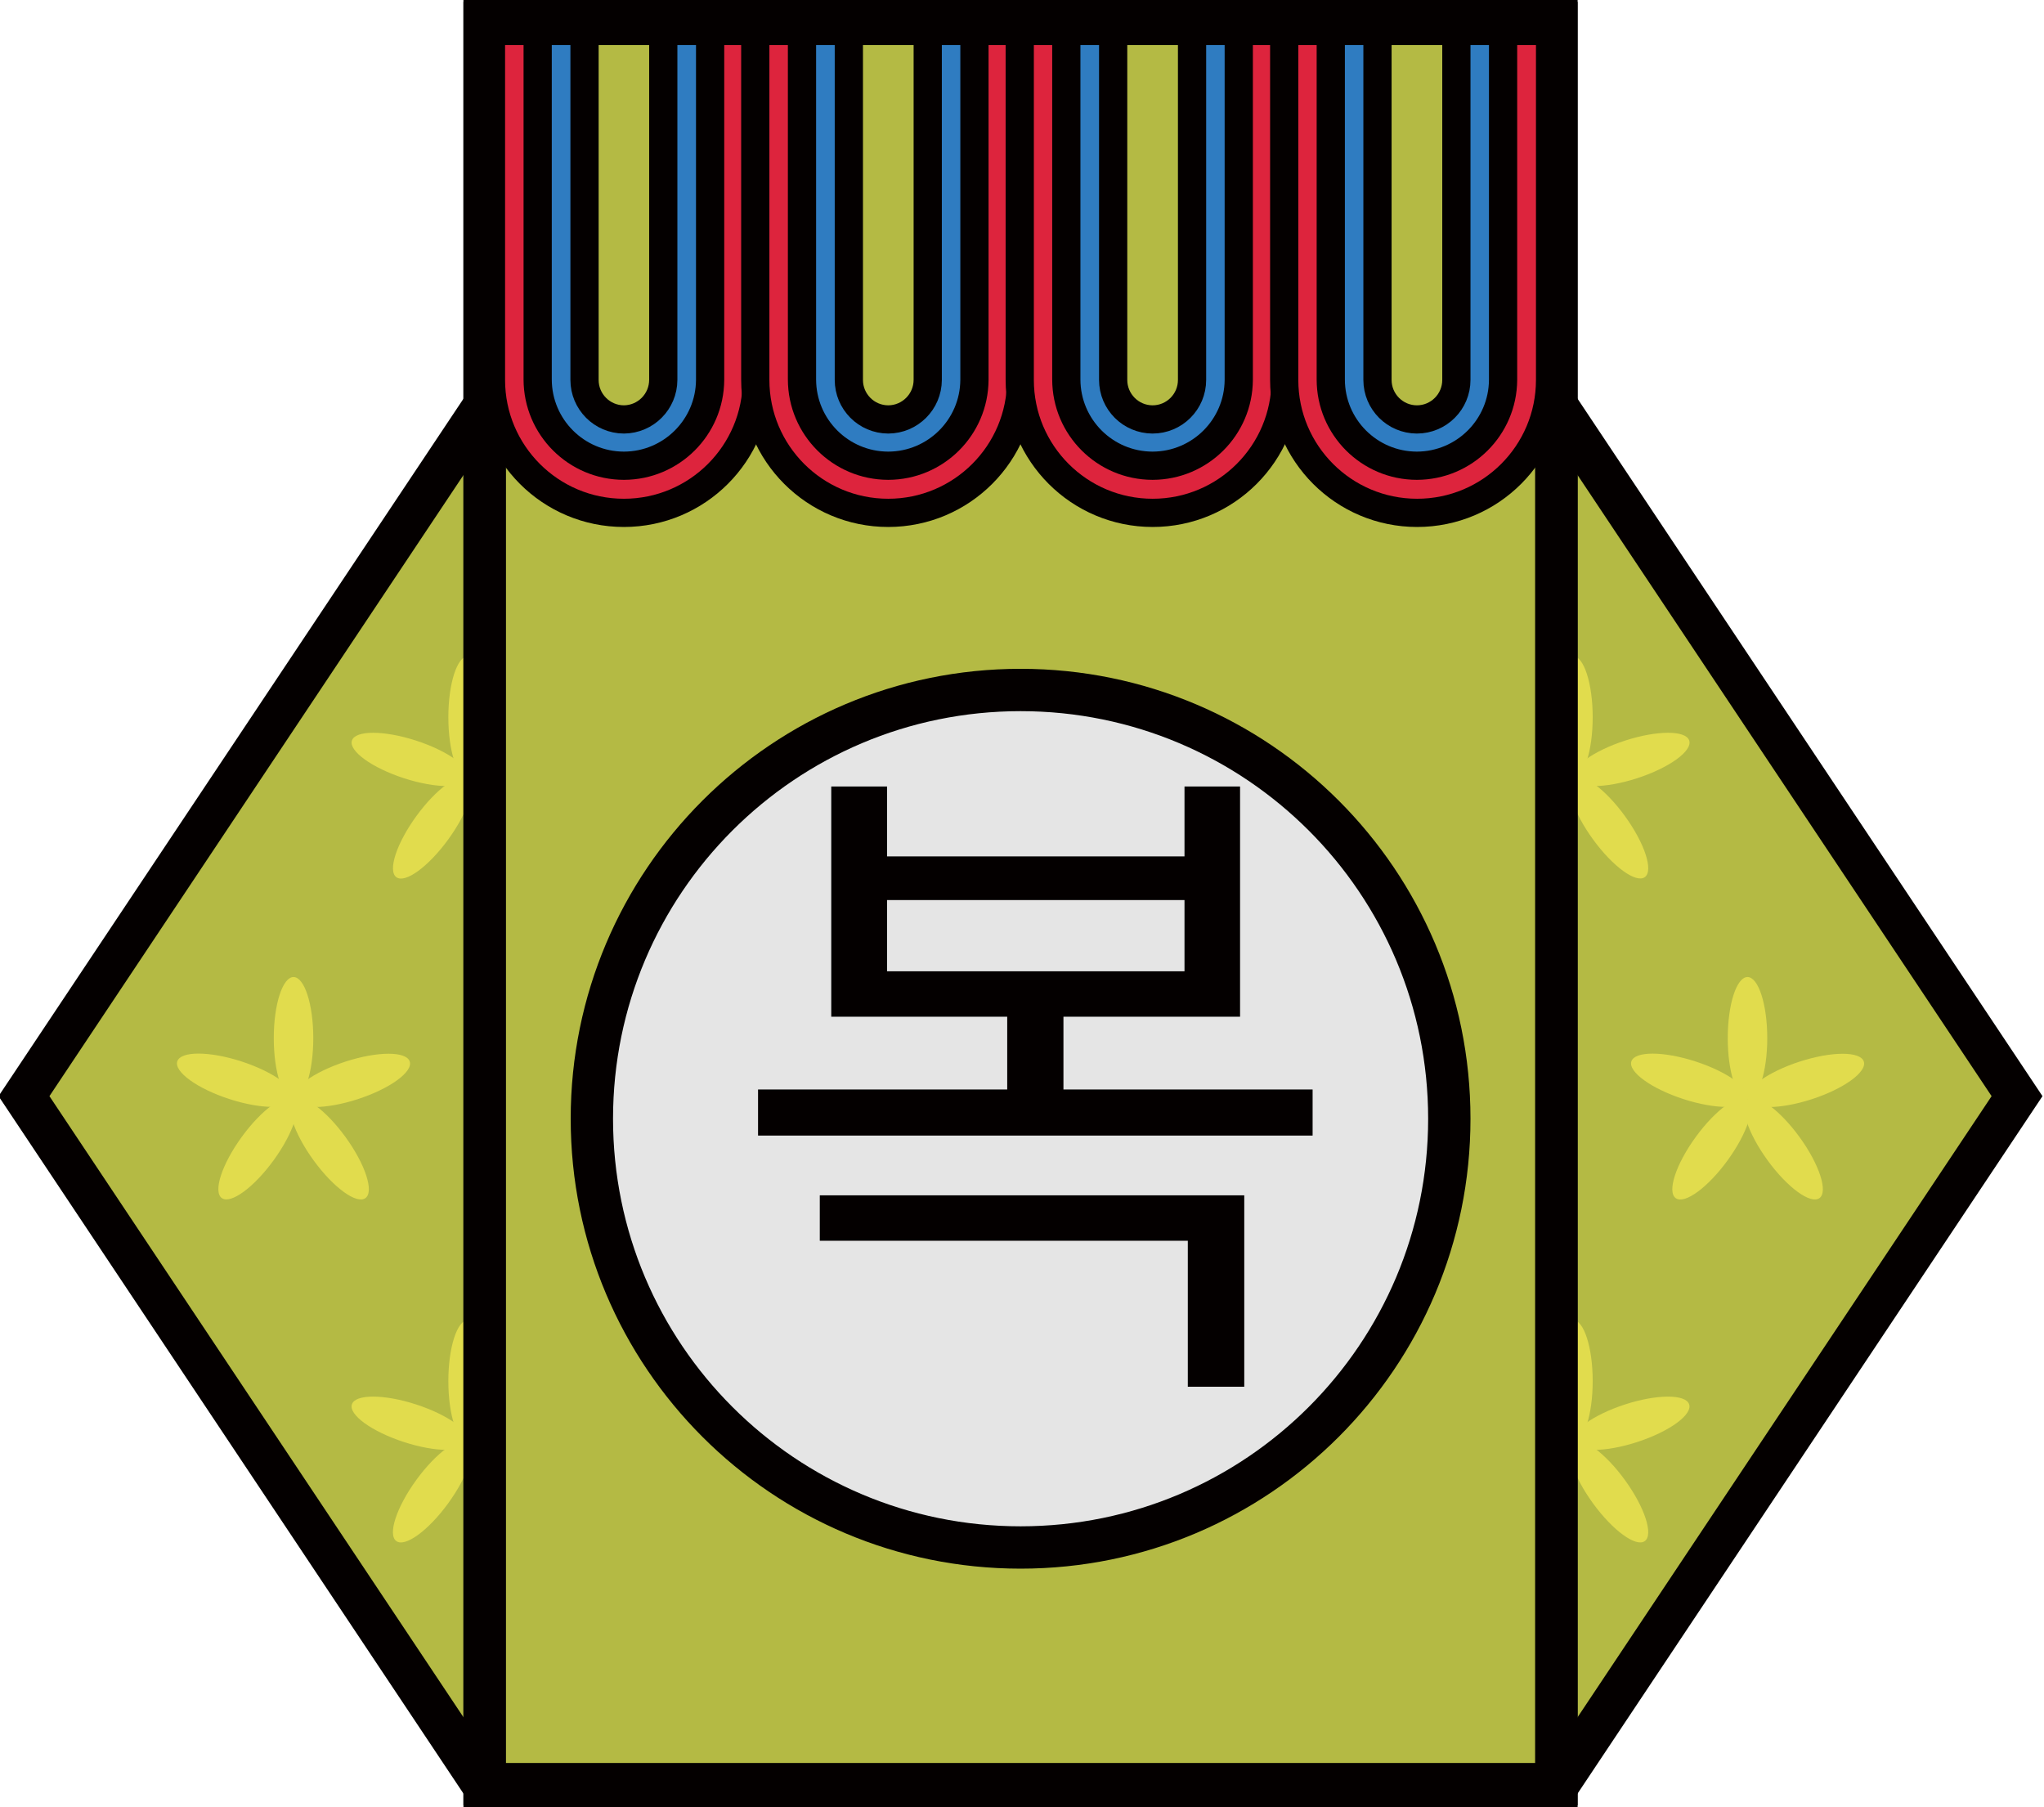
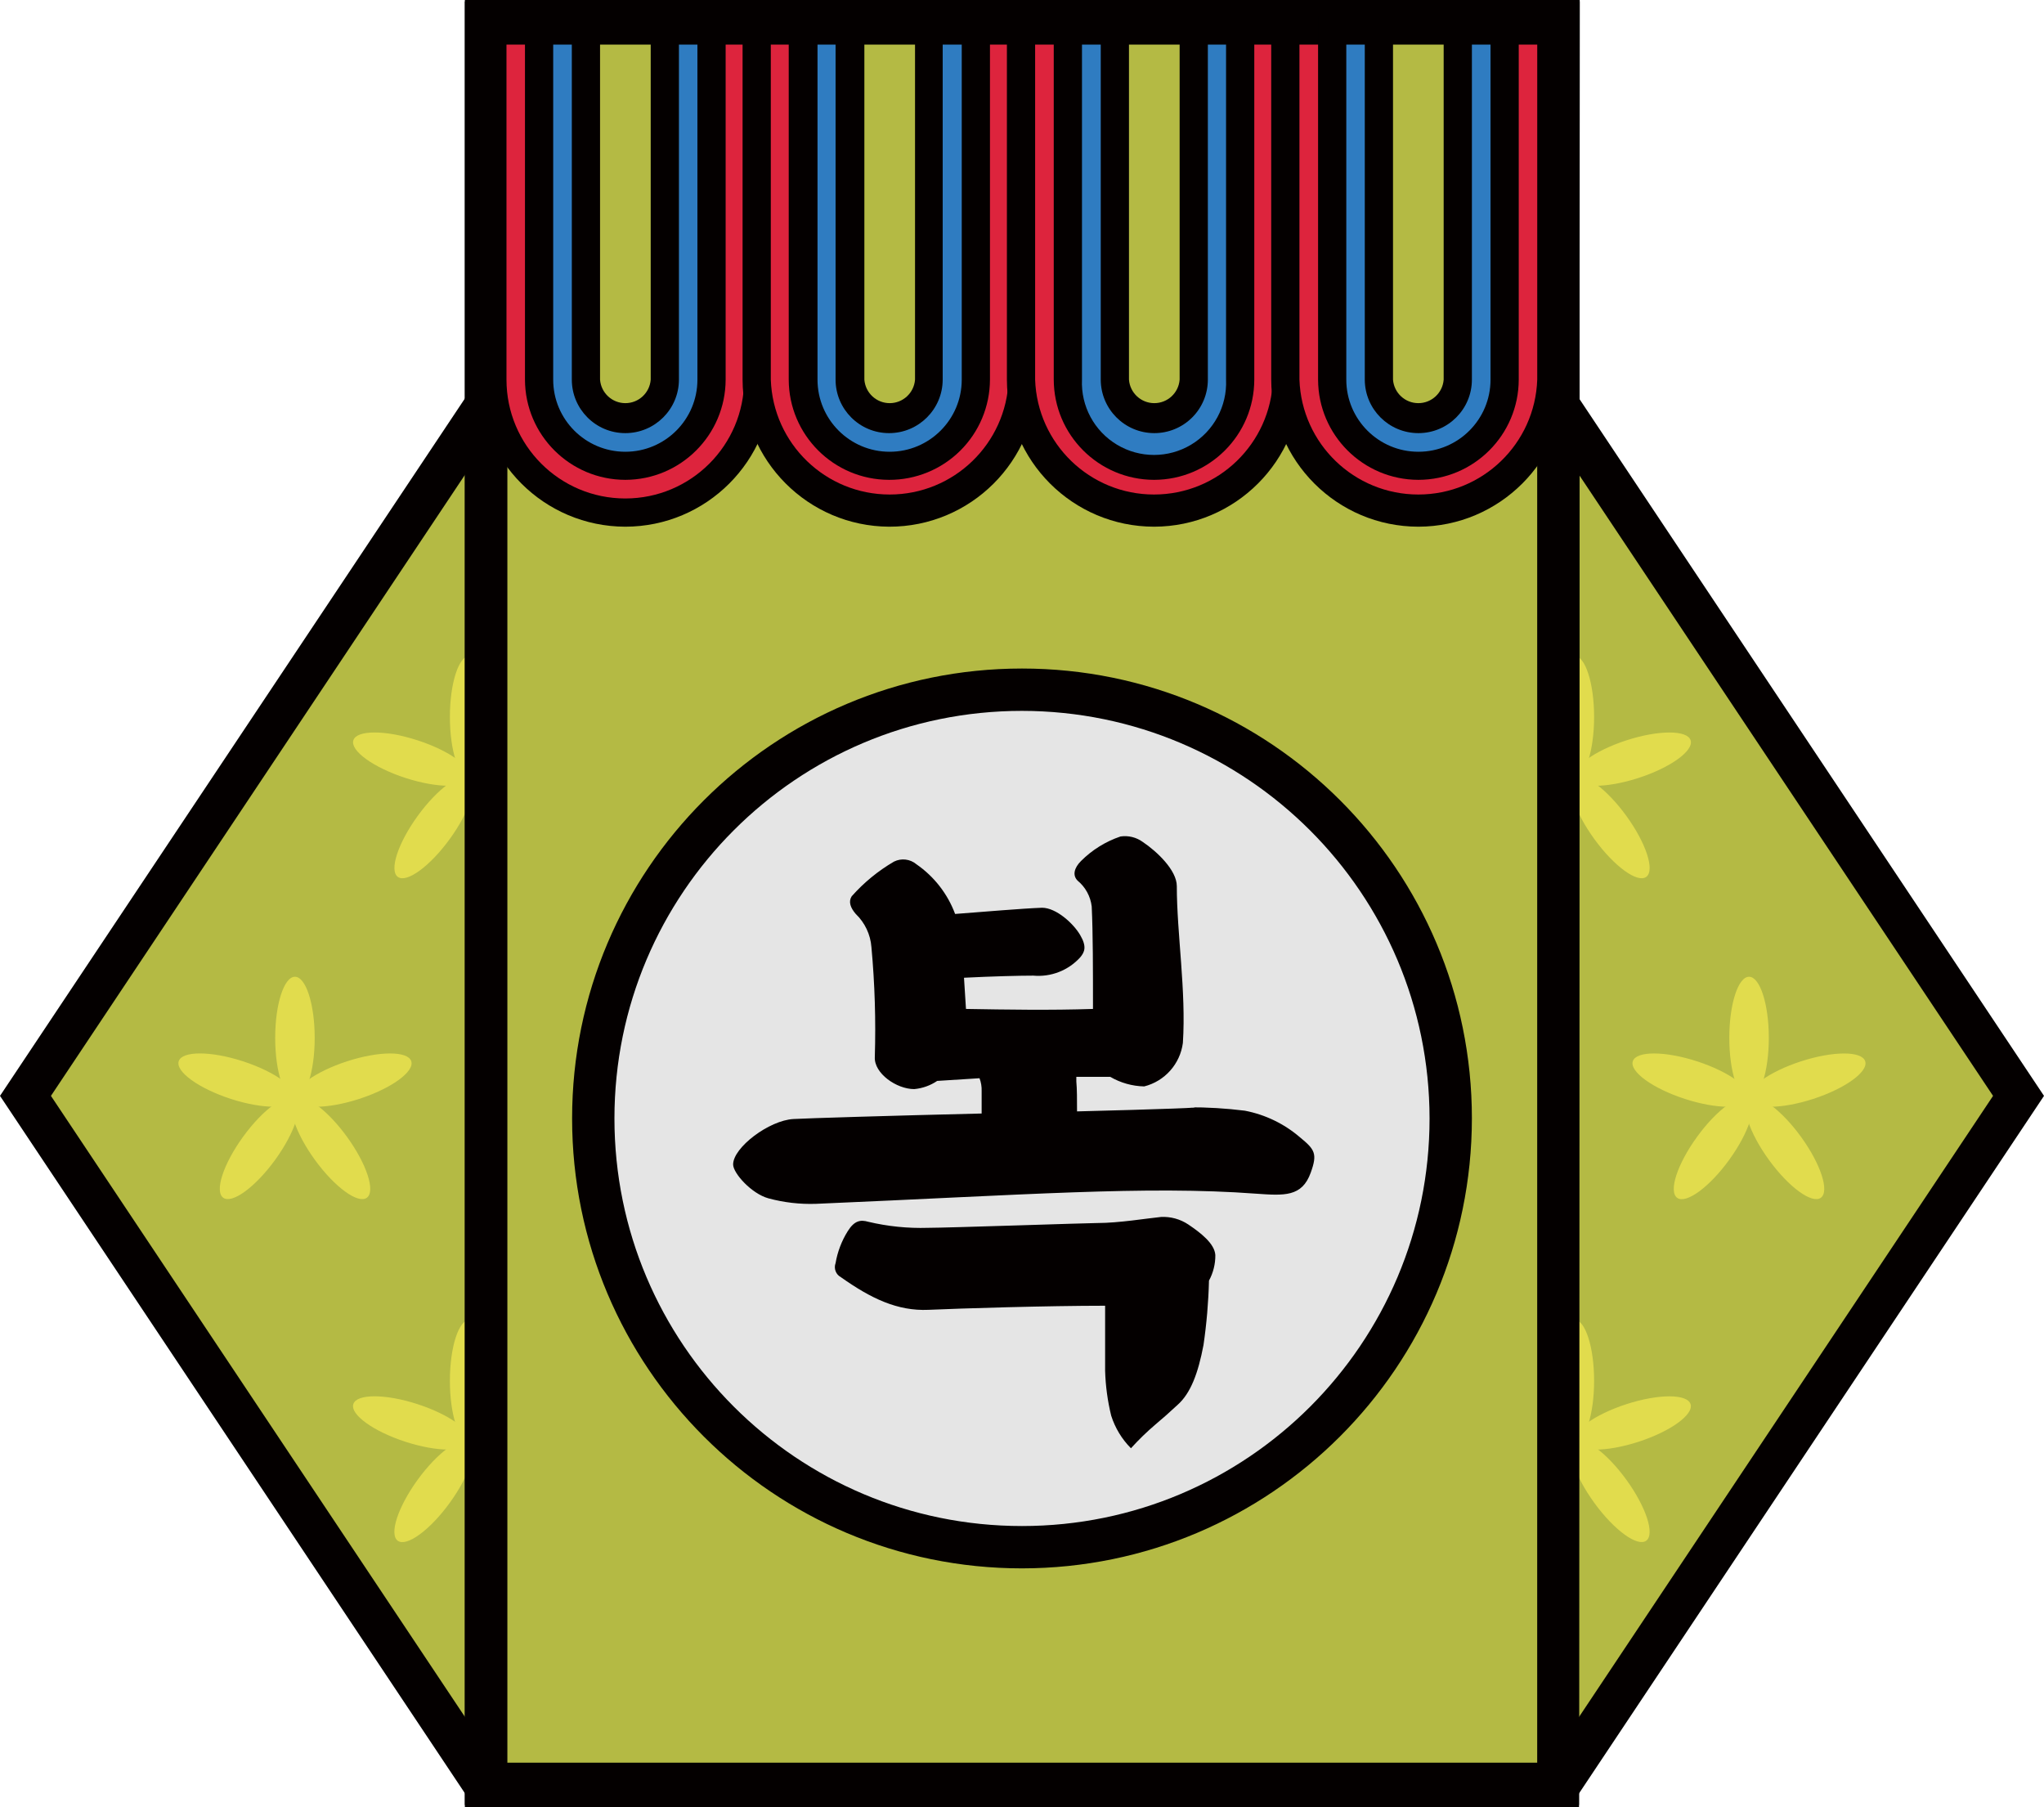
- <svg xmlns="http://www.w3.org/2000/svg" id="레이어_1" data-name="레이어 1" viewBox="0 0 144.84 128.02">
+ <svg xmlns="http://www.w3.org/2000/svg" id="레이어_1" data-name="레이어 1" viewBox="0 0 144.84 128">
  <defs>
-     <style>.cls-1,.cls-8{fill:none;}.cls-2{clip-path:url(#clip-path);}.cls-3{fill:#c18563;stroke:#a46c4a;}.cls-10,.cls-11,.cls-3,.cls-4,.cls-6,.cls-8,.cls-9{stroke-miterlimit:10;}.cls-3,.cls-4,.cls-6,.cls-8{stroke-width:3px;}.cls-11,.cls-4{fill:#b4ba44;}.cls-10,.cls-11,.cls-4,.cls-6,.cls-8,.cls-9{stroke:#040000;}.cls-5{fill:#e1dc4d;}.cls-6{fill:#e5e5e5;}.cls-7{font-size:48.11px;fill:#040000;font-family:BMEULJIRO-KSCpc-EUC-H, BM EULJIRO;}.cls-9{fill:#dd243d;}.cls-10,.cls-11,.cls-9{stroke-width:2px;}.cls-10{fill:#2f7cc1;}</style>
-     <clipPath id="clip-path">
-       <path class="cls-1" d="M-391-1677.14H1007.79A14.18,14.18,0,0,1,1022-1663v971.65a14.18,14.18,0,0,1-14.18,14.18H-391a14.18,14.18,0,0,1-14.18-14.18V-1663A14.17,14.17,0,0,1-391-1677.14Z" transform="translate(-868.77 -1485.51) rotate(90)" />
-     </clipPath>
+     <style>.cls-1{fill:#b4ba44;}.cls-2{fill:#040000;}.cls-3{fill:#e1dc4d;}.cls-4{fill:#e5e5e5;}.cls-5{fill:#dd243d;}.cls-6{fill:#2f7cc1;}</style>
  </defs>
-   <g class="cls-2">
-     <rect class="cls-3" x="-18.06" y="-14.16" width="299.65" height="69.91" />
-   </g>
-   <polygon class="cls-4" points="110.29 28.71 34.34 28.71 1.7 77.67 34.34 126.63 110.29 126.63 142.93 77.67 110.29 28.71" />
-   <ellipse class="cls-5" cx="20.8" cy="73.56" rx="1.4" ry="4.33" />
-   <ellipse class="cls-5" cx="16.69" cy="76.55" rx="1.4" ry="4.33" transform="translate(-61.28 68.76) rotate(-72)" />
-   <ellipse class="cls-5" cx="18.26" cy="81.39" rx="4.33" ry="1.4" transform="translate(-58.32 48.32) rotate(-54)" />
-   <ellipse class="cls-5" cx="23.35" cy="81.39" rx="1.4" ry="4.33" transform="translate(-43.38 29.27) rotate(-36)" />
-   <ellipse class="cls-5" cx="24.92" cy="76.55" rx="4.33" ry="1.4" transform="translate(-22.44 11.45) rotate(-18)" />
-   <ellipse class="cls-5" cx="33.17" cy="97.86" rx="1.4" ry="4.33" />
-   <ellipse class="cls-5" cx="29.06" cy="100.85" rx="1.4" ry="4.33" transform="translate(-75.84 97.32) rotate(-72)" />
-   <ellipse class="cls-5" cx="30.63" cy="105.69" rx="4.33" ry="1.4" transform="translate(-72.88 68.35) rotate(-54)" />
-   <ellipse class="cls-5" cx="35.72" cy="105.69" rx="1.4" ry="4.33" transform="translate(-55.3 41.18) rotate(-36)" />
-   <ellipse class="cls-5" cx="37.29" cy="100.85" rx="4.33" ry="1.4" transform="translate(-29.34 16.46) rotate(-18)" />
-   <ellipse class="cls-5" cx="33.17" cy="50.82" rx="1.4" ry="4.33" />
-   <ellipse class="cls-5" cx="29.06" cy="53.81" rx="1.4" ry="4.33" transform="translate(-31.1 64.82) rotate(-72)" />
-   <ellipse class="cls-5" cx="30.63" cy="58.65" rx="4.33" ry="1.4" transform="translate(-34.82 48.96) rotate(-54)" />
-   <ellipse class="cls-5" cx="35.72" cy="58.65" rx="1.4" ry="4.33" transform="translate(-27.65 32.2) rotate(-36)" />
-   <ellipse class="cls-5" cx="37.29" cy="53.81" rx="4.33" ry="1.4" transform="translate(-14.8 14.16) rotate(-18)" />
-   <ellipse class="cls-5" cx="123.83" cy="73.56" rx="1.4" ry="4.33" />
-   <ellipse class="cls-5" cx="127.95" cy="76.55" rx="4.33" ry="1.4" transform="translate(-17.39 43.29) rotate(-18)" />
-   <ellipse class="cls-5" cx="126.38" cy="81.39" rx="1.4" ry="4.33" transform="translate(-23.7 89.83) rotate(-36)" />
-   <ellipse class="cls-5" cx="121.29" cy="81.39" rx="4.33" ry="1.4" transform="translate(-15.85 131.68) rotate(-54)" />
-   <ellipse class="cls-5" cx="119.72" cy="76.55" rx="1.4" ry="4.33" transform="translate(9.92 166.75) rotate(-72)" />
-   <ellipse class="cls-5" cx="111.46" cy="97.86" rx="1.4" ry="4.33" />
-   <ellipse class="cls-5" cx="115.58" cy="100.85" rx="4.33" ry="1.4" transform="translate(-25.51 40.65) rotate(-18)" />
-   <ellipse class="cls-5" cx="114.01" cy="105.69" rx="1.4" ry="4.33" transform="translate(-40.35 87.2) rotate(-36)" />
-   <ellipse class="cls-5" cx="108.92" cy="105.69" rx="4.33" ry="1.4" transform="translate(-40.61 131.68) rotate(-54)" />
-   <ellipse class="cls-5" cx="107.34" cy="100.85" rx="1.4" ry="4.33" transform="translate(-21.74 171.78) rotate(-72)" />
-   <ellipse class="cls-5" cx="111.46" cy="50.82" rx="1.4" ry="4.33" />
-   <ellipse class="cls-5" cx="115.58" cy="53.81" rx="4.33" ry="1.4" transform="translate(-10.97 38.35) rotate(-18)" />
-   <ellipse class="cls-5" cx="114.01" cy="58.65" rx="1.4" ry="4.33" transform="translate(-12.7 78.21) rotate(-36)" />
-   <ellipse class="cls-5" cx="108.92" cy="58.65" rx="4.33" ry="1.4" transform="translate(-2.55 112.29) rotate(-54)" />
-   <ellipse class="cls-5" cx="107.34" cy="53.81" rx="1.4" ry="4.33" transform="matrix(0.31, -0.95, 0.95, 0.31, 23, 139.27)" />
-   <rect class="cls-4" x="34.34" y="1.42" width="75.95" height="125" />
-   <circle class="cls-6" cx="72.32" cy="79.27" r="30.38" />
-   <text class="cls-7" transform="translate(51.31 94.51)">복</text>
-   <rect class="cls-8" x="34.34" y="1.63" width="75.95" height="125" />
-   <path class="cls-9" d="M34.79,2.19H53.63a0,0,0,0,1,0,0V26.92a9.42,9.42,0,0,1-9.42,9.42h0a9.42,9.42,0,0,1-9.42-9.42V2.19a0,0,0,0,1,0,0Z" />
-   <path class="cls-10" d="M44.21,33a6.12,6.12,0,0,1-6.11-6.11V2.19H50.32V26.92A6.12,6.12,0,0,1,44.21,33Z" />
-   <path class="cls-11" d="M44.21,29.72a2.8,2.8,0,0,1-2.79-2.8V2.19H47V26.92A2.81,2.81,0,0,1,44.21,29.72Z" />
-   <path class="cls-9" d="M53.52,2.19H72.36a0,0,0,0,1,0,0V26.92a9.42,9.42,0,0,1-9.42,9.42h0a9.42,9.42,0,0,1-9.42-9.42V2.19A0,0,0,0,1,53.52,2.19Z" />
-   <path class="cls-10" d="M62.94,33a6.12,6.12,0,0,1-6.11-6.11V2.19H69.05V26.92A6.12,6.12,0,0,1,62.94,33Z" />
-   <path class="cls-11" d="M62.94,29.72a2.8,2.8,0,0,1-2.79-2.8V2.19h5.59V26.92A2.81,2.81,0,0,1,62.94,29.72Z" />
-   <path class="cls-9" d="M72.25,2.19H91.1a0,0,0,0,1,0,0V26.92a9.42,9.42,0,0,1-9.42,9.42h0a9.42,9.42,0,0,1-9.42-9.42V2.19A0,0,0,0,1,72.25,2.19Z" />
-   <path class="cls-10" d="M81.67,33a6.12,6.12,0,0,1-6.11-6.11V2.19H87.78V26.92A6.12,6.12,0,0,1,81.67,33Z" />
-   <path class="cls-11" d="M81.67,29.72a2.8,2.8,0,0,1-2.79-2.8V2.19h5.59V26.92A2.8,2.8,0,0,1,81.67,29.72Z" />
-   <path class="cls-9" d="M91,2.19h18.84a0,0,0,0,1,0,0V26.92a9.42,9.42,0,0,1-9.42,9.42h0A9.42,9.42,0,0,1,91,26.92V2.19A0,0,0,0,1,91,2.19Z" />
-   <path class="cls-10" d="M100.4,33a6.11,6.11,0,0,1-6.1-6.11V2.19h12.21V26.92A6.12,6.12,0,0,1,100.4,33Z" />
-   <path class="cls-11" d="M100.4,29.72a2.8,2.8,0,0,1-2.79-2.8V2.19h5.59V26.92A2.8,2.8,0,0,1,100.4,29.72Z" />
+   <polygon class="cls-1" points="110.39 28.69 34.44 28.69 1.8 77.65 34.44 126.61 110.39 126.61 143.04 77.65 110.39 28.69" />
+   <path class="cls-2" d="M111.2,128.11H33.64L0,77.65,33.64,27.19H111.2l33.64,50.46Zm-75.95-3h74.34l31.64-47.46L109.59,30.19H35.25L3.61,77.65Z" />
+   <ellipse class="cls-3" cx="20.9" cy="73.54" rx="1.4" ry="4.33" />
+   <ellipse class="cls-3" cx="16.79" cy="76.53" rx="1.4" ry="4.33" transform="translate(-61.19 68.85) rotate(-72)" />
+   <ellipse class="cls-3" cx="18.36" cy="81.37" rx="4.33" ry="1.4" transform="translate(-58.26 48.39) rotate(-54)" />
+   <ellipse class="cls-3" cx="23.45" cy="81.37" rx="1.4" ry="4.33" transform="translate(-43.35 29.32) rotate(-36)" />
+   <ellipse class="cls-3" cx="25.02" cy="76.53" rx="4.33" ry="1.4" transform="translate(-22.42 11.48) rotate(-18)" />
+   <ellipse class="cls-3" cx="33.28" cy="97.84" rx="1.4" ry="4.33" />
+   <ellipse class="cls-3" cx="29.16" cy="100.83" rx="1.4" ry="4.33" transform="translate(-75.75 97.4) rotate(-72)" />
+   <ellipse class="cls-3" cx="30.73" cy="105.67" rx="4.33" ry="1.4" transform="translate(-72.82 68.42) rotate(-54)" />
+   <ellipse class="cls-3" cx="35.82" cy="105.67" rx="1.4" ry="4.33" transform="translate(-55.27 41.24) rotate(-36)" />
+   <ellipse class="cls-3" cx="37.39" cy="100.83" rx="4.33" ry="1.4" transform="translate(-29.33 16.49) rotate(-18)" />
+   <ellipse class="cls-3" cx="33.28" cy="50.8" rx="1.4" ry="4.33" />
+   <ellipse class="cls-3" cx="29.16" cy="53.79" rx="1.4" ry="4.33" transform="translate(-31.01 64.9) rotate(-72)" />
+   <ellipse class="cls-3" cx="30.73" cy="58.63" rx="4.33" ry="1.4" transform="translate(-34.76 49.03) rotate(-54)" />
+   <ellipse class="cls-3" cx="35.82" cy="58.63" rx="1.4" ry="4.33" transform="translate(-27.62 32.25) rotate(-36)" />
+   <ellipse class="cls-3" cx="37.39" cy="53.79" rx="4.33" ry="1.4" transform="translate(-14.79 14.19) rotate(-18)" />
+   <ellipse class="cls-3" cx="123.94" cy="73.54" rx="1.4" ry="4.33" />
+   <ellipse class="cls-3" cx="128.05" cy="76.53" rx="4.33" ry="1.4" transform="translate(-17.38 43.32) rotate(-18)" />
+   <ellipse class="cls-3" cx="126.48" cy="81.37" rx="1.4" ry="4.33" transform="translate(-23.67 89.88) rotate(-36)" />
+   <ellipse class="cls-3" cx="121.39" cy="81.37" rx="4.33" ry="1.4" transform="translate(-15.79 131.75) rotate(-54)" />
+   <ellipse class="cls-3" cx="119.82" cy="76.53" rx="1.4" ry="4.33" transform="translate(10.01 166.84) rotate(-72)" />
+   <ellipse class="cls-3" cx="111.56" cy="97.84" rx="1.4" ry="4.33" />
+   <ellipse class="cls-3" cx="115.68" cy="100.83" rx="4.33" ry="1.4" transform="translate(-25.5 40.68) rotate(-18)" />
+   <ellipse class="cls-3" cx="114.11" cy="105.67" rx="1.4" ry="4.33" transform="translate(-40.32 87.25) rotate(-36)" />
+   <ellipse class="cls-3" cx="109.02" cy="105.67" rx="4.33" ry="1.4" transform="translate(-40.55 131.76) rotate(-54)" />
+   <ellipse class="cls-3" cx="107.45" cy="100.83" rx="1.4" ry="4.33" transform="translate(-21.65 171.86) rotate(-72)" />
+   <ellipse class="cls-3" cx="111.56" cy="50.8" rx="1.4" ry="4.33" />
+   <ellipse class="cls-3" cx="115.68" cy="53.79" rx="4.33" ry="1.4" transform="translate(-10.96 38.38) rotate(-18)" />
+   <ellipse class="cls-3" cx="114.11" cy="58.63" rx="1.4" ry="4.33" transform="translate(-12.67 78.27) rotate(-36)" />
+   <ellipse class="cls-3" cx="109.02" cy="58.63" rx="4.33" ry="1.4" transform="translate(-2.49 112.36) rotate(-54)" />
+   <ellipse class="cls-3" cx="107.45" cy="53.79" rx="1.4" ry="4.33" transform="translate(23.09 139.35) rotate(-72)" />
+   <rect class="cls-1" x="34.44" y="1.4" width="75.95" height="125" />
+   <path class="cls-2" d="M111.89,127.9H32.94V-.1h79Zm-75.95-3h73V2.9H35.94Z" />
+   <circle class="cls-4" cx="72.42" cy="79.25" r="30.38" />
+   <path class="cls-2" d="M72.42,111.13A31.88,31.88,0,1,1,104.3,79.25,31.91,31.91,0,0,1,72.42,111.13Zm0-60.76A28.88,28.88,0,1,0,101.3,79.25,28.91,28.91,0,0,0,72.42,50.37Z" />
+   <path class="cls-2" d="M92.88,83.09C92.26,84.82,91,84.72,89,84.58c-7.8-.58-16.41.09-31.18.72a11.42,11.42,0,0,1-3.37-.39c-1.2-.33-2.5-1.78-2.5-2.4,0-1.2,2.55-3.13,4.28-3.22.82-.05,7-.24,13.33-.39V77.31a2.34,2.34,0,0,0-.15-.91l-3,.19a3.45,3.45,0,0,1-1.63.58c-1.25,0-2.84-1.11-2.79-2.26a63.77,63.77,0,0,0-.24-7.8,3.63,3.63,0,0,0-1.11-2.35c-.38-.44-.53-.87-.29-1.25a12.26,12.26,0,0,1,3-2.46,1.46,1.46,0,0,1,1.59.19,7.44,7.44,0,0,1,2.74,3.52c2-.15,4.77-.39,6.16-.44,1,0,2.22,1.11,2.7,1.93s.33,1.2,0,1.59a4,4,0,0,1-3.32,1.29c-1,0-2.94.05-4.91.15l.14,2.21c2.89.05,6,.1,9,0,0-2.69,0-5.38-.09-7.26a2.8,2.8,0,0,0-1-1.83c-.38-.38-.24-.91.24-1.39a7.22,7.22,0,0,1,2.8-1.74,2.15,2.15,0,0,1,1.58.39c1,.67,2.41,2,2.41,3.13,0,3.36.67,7.45.43,11.11a3.67,3.67,0,0,1-2.74,3.08,5,5,0,0,1-2.41-.68c-.72,0-1.54,0-2.4,0v.33c.05.53.05,1.3.05,2.12,5.63-.14,9.76-.29,7.89-.29a31,31,0,0,1,4,.24,8.42,8.42,0,0,1,3.9,1.88C93.17,81.45,93.37,81.74,92.88,83.09Zm-7.21,7.65a38,38,0,0,1-.39,4.57c-.38,2-.91,3.41-1.83,4.23-.57.53-1.1,1-1.58,1.4a18.7,18.7,0,0,0-1.73,1.68,5.75,5.75,0,0,1-1.4-2.31,15.23,15.23,0,0,1-.43-3.17c0-1.11,0-2.89,0-4.62-4.09,0-10.3.19-12.51.29S61.71,92,59.59,90.5a.81.81,0,0,1-.38-1,6.25,6.25,0,0,1,.86-2.26c.48-.77.92-.82,1.45-.67a16.15,16.15,0,0,0,4.23.43c1.4,0,11.35-.34,12-.34,1.54,0,3.51-.33,4.52-.43a3.2,3.2,0,0,1,1.93.53c.86.58,1.87,1.35,1.92,2.17A3.71,3.71,0,0,1,85.67,90.74Z" />
+   <path class="cls-2" d="M111.89,128.11H32.94V.1h79Zm-75.95-3h73V3.1H35.94Z" />
+   <path class="cls-5" d="M34.89,2.16H53.73a0,0,0,0,1,0,0V26.9a9.42,9.42,0,0,1-9.42,9.42h0a9.42,9.42,0,0,1-9.42-9.42V2.16A0,0,0,0,1,34.89,2.16Z" />
+   <path class="cls-2" d="M44.31,37.32A10.44,10.44,0,0,1,33.89,26.9V1.16H54.73V26.9A10.43,10.43,0,0,1,44.31,37.32ZM35.89,3.16V26.9a8.42,8.42,0,1,0,16.84,0V3.16Z" />
+   <path class="cls-6" d="M44.31,33A6.12,6.12,0,0,1,38.2,26.9V2.16H50.42V26.9A6.12,6.12,0,0,1,44.31,33Z" />
+   <path class="cls-2" d="M44.31,34A7.12,7.12,0,0,1,37.2,26.9V1.16H51.42V26.9A7.12,7.12,0,0,1,44.31,34ZM39.2,3.16V26.9a5.11,5.11,0,1,0,10.22,0V3.16Z" />
+   <path class="cls-1" d="M44.31,29.69a2.79,2.79,0,0,1-2.79-2.79V2.16h5.59V26.9A2.79,2.79,0,0,1,44.31,29.69Z" />
+   <path class="cls-2" d="M44.31,30.69a3.79,3.79,0,0,1-3.79-3.79V1.16h7.59V26.9A3.8,3.8,0,0,1,44.31,30.69ZM42.52,3.16V26.9a1.8,1.8,0,0,0,3.59,0V3.16Z" />
+   <path class="cls-5" d="M53.62,2.16H72.47a0,0,0,0,1,0,0V26.9A9.42,9.42,0,0,1,63,36.32h0a9.42,9.42,0,0,1-9.42-9.42V2.16a0,0,0,0,1,0,0Z" />
+   <path class="cls-2" d="M63,37.32A10.44,10.44,0,0,1,52.62,26.9V1.16H73.47V26.9A10.44,10.44,0,0,1,63,37.32ZM54.62,3.16V26.9a8.43,8.43,0,0,0,16.85,0V3.16Z" />
+   <path class="cls-6" d="M63,33a6.12,6.12,0,0,1-6.11-6.11V2.16H69.15V26.9A6.12,6.12,0,0,1,63,33Z" />
+   <path class="cls-2" d="M63,34a7.12,7.12,0,0,1-7.11-7.11V1.16H70.15V26.9A7.12,7.12,0,0,1,63,34ZM57.93,3.16V26.9a5.11,5.11,0,0,0,10.22,0V3.16Z" />
+   <path class="cls-1" d="M63,29.69a2.79,2.79,0,0,1-2.79-2.79V2.16h5.59V26.9A2.79,2.79,0,0,1,63,29.69Z" />
+   <path class="cls-2" d="M63,30.69a3.79,3.79,0,0,1-3.79-3.79V1.16h7.59V26.9A3.8,3.8,0,0,1,63,30.69ZM61.25,3.16V26.9a1.8,1.8,0,0,0,3.59,0V3.16Z" />
+   <path class="cls-5" d="M72.35,2.16H91.2a0,0,0,0,1,0,0V26.9a9.42,9.42,0,0,1-9.42,9.42h0a9.42,9.42,0,0,1-9.42-9.42V2.16A0,0,0,0,1,72.35,2.16Z" />
+   <path class="cls-2" d="M81.78,37.32A10.44,10.44,0,0,1,71.35,26.9V1.16H92.2V26.9A10.44,10.44,0,0,1,81.78,37.32ZM73.35,3.16V26.9a8.43,8.43,0,0,0,16.85,0V3.16Z" />
+   <path class="cls-6" d="M81.78,33a6.12,6.12,0,0,1-6.11-6.11V2.16H87.88V26.9A6.11,6.11,0,0,1,81.78,33Z" />
+   <path class="cls-2" d="M81.78,34a7.12,7.12,0,0,1-7.11-7.11V1.16H88.88V26.9A7.11,7.11,0,0,1,81.78,34ZM76.67,3.16V26.9a5.11,5.11,0,1,0,10.21,0V3.16Z" />
+   <path class="cls-1" d="M81.78,29.69A2.79,2.79,0,0,1,79,26.9V2.16h5.59V26.9A2.79,2.79,0,0,1,81.78,29.69Z" />
+   <path class="cls-2" d="M81.78,30.69A3.8,3.8,0,0,1,78,26.9V1.16h7.59V26.9A3.79,3.79,0,0,1,81.78,30.69ZM80,3.16V26.9a1.8,1.8,0,0,0,3.59,0V3.16Z" />
+   <path class="cls-5" d="M91.08,2.16h18.84a0,0,0,0,1,0,0V26.9a9.42,9.42,0,0,1-9.42,9.42h0a9.42,9.42,0,0,1-9.42-9.42V2.16A0,0,0,0,1,91.08,2.16Z" />
+   <path class="cls-2" d="M100.51,37.32A10.44,10.44,0,0,1,90.08,26.9V1.16h20.85V26.9A10.44,10.44,0,0,1,100.51,37.32ZM92.08,3.16V26.9a8.43,8.43,0,0,0,16.85,0V3.16Z" />
+   <path class="cls-6" d="M100.51,33A6.12,6.12,0,0,1,94.4,26.9V2.16h12.22V26.9A6.12,6.12,0,0,1,100.51,33Z" />
+   <path class="cls-2" d="M100.51,34A7.12,7.12,0,0,1,93.4,26.9V1.16h14.22V26.9A7.12,7.12,0,0,1,100.51,34ZM95.4,3.16V26.9a5.11,5.11,0,1,0,10.22,0V3.16Z" />
+   <path class="cls-1" d="M100.51,29.69a2.79,2.79,0,0,1-2.8-2.79V2.16h5.59V26.9A2.79,2.79,0,0,1,100.51,29.69Z" />
+   <path class="cls-2" d="M100.51,30.69a3.8,3.8,0,0,1-3.8-3.79V1.16h7.59V26.9A3.79,3.79,0,0,1,100.51,30.69ZM98.71,3.16V26.9a1.8,1.8,0,0,0,3.59,0V3.16Z" />
</svg>
